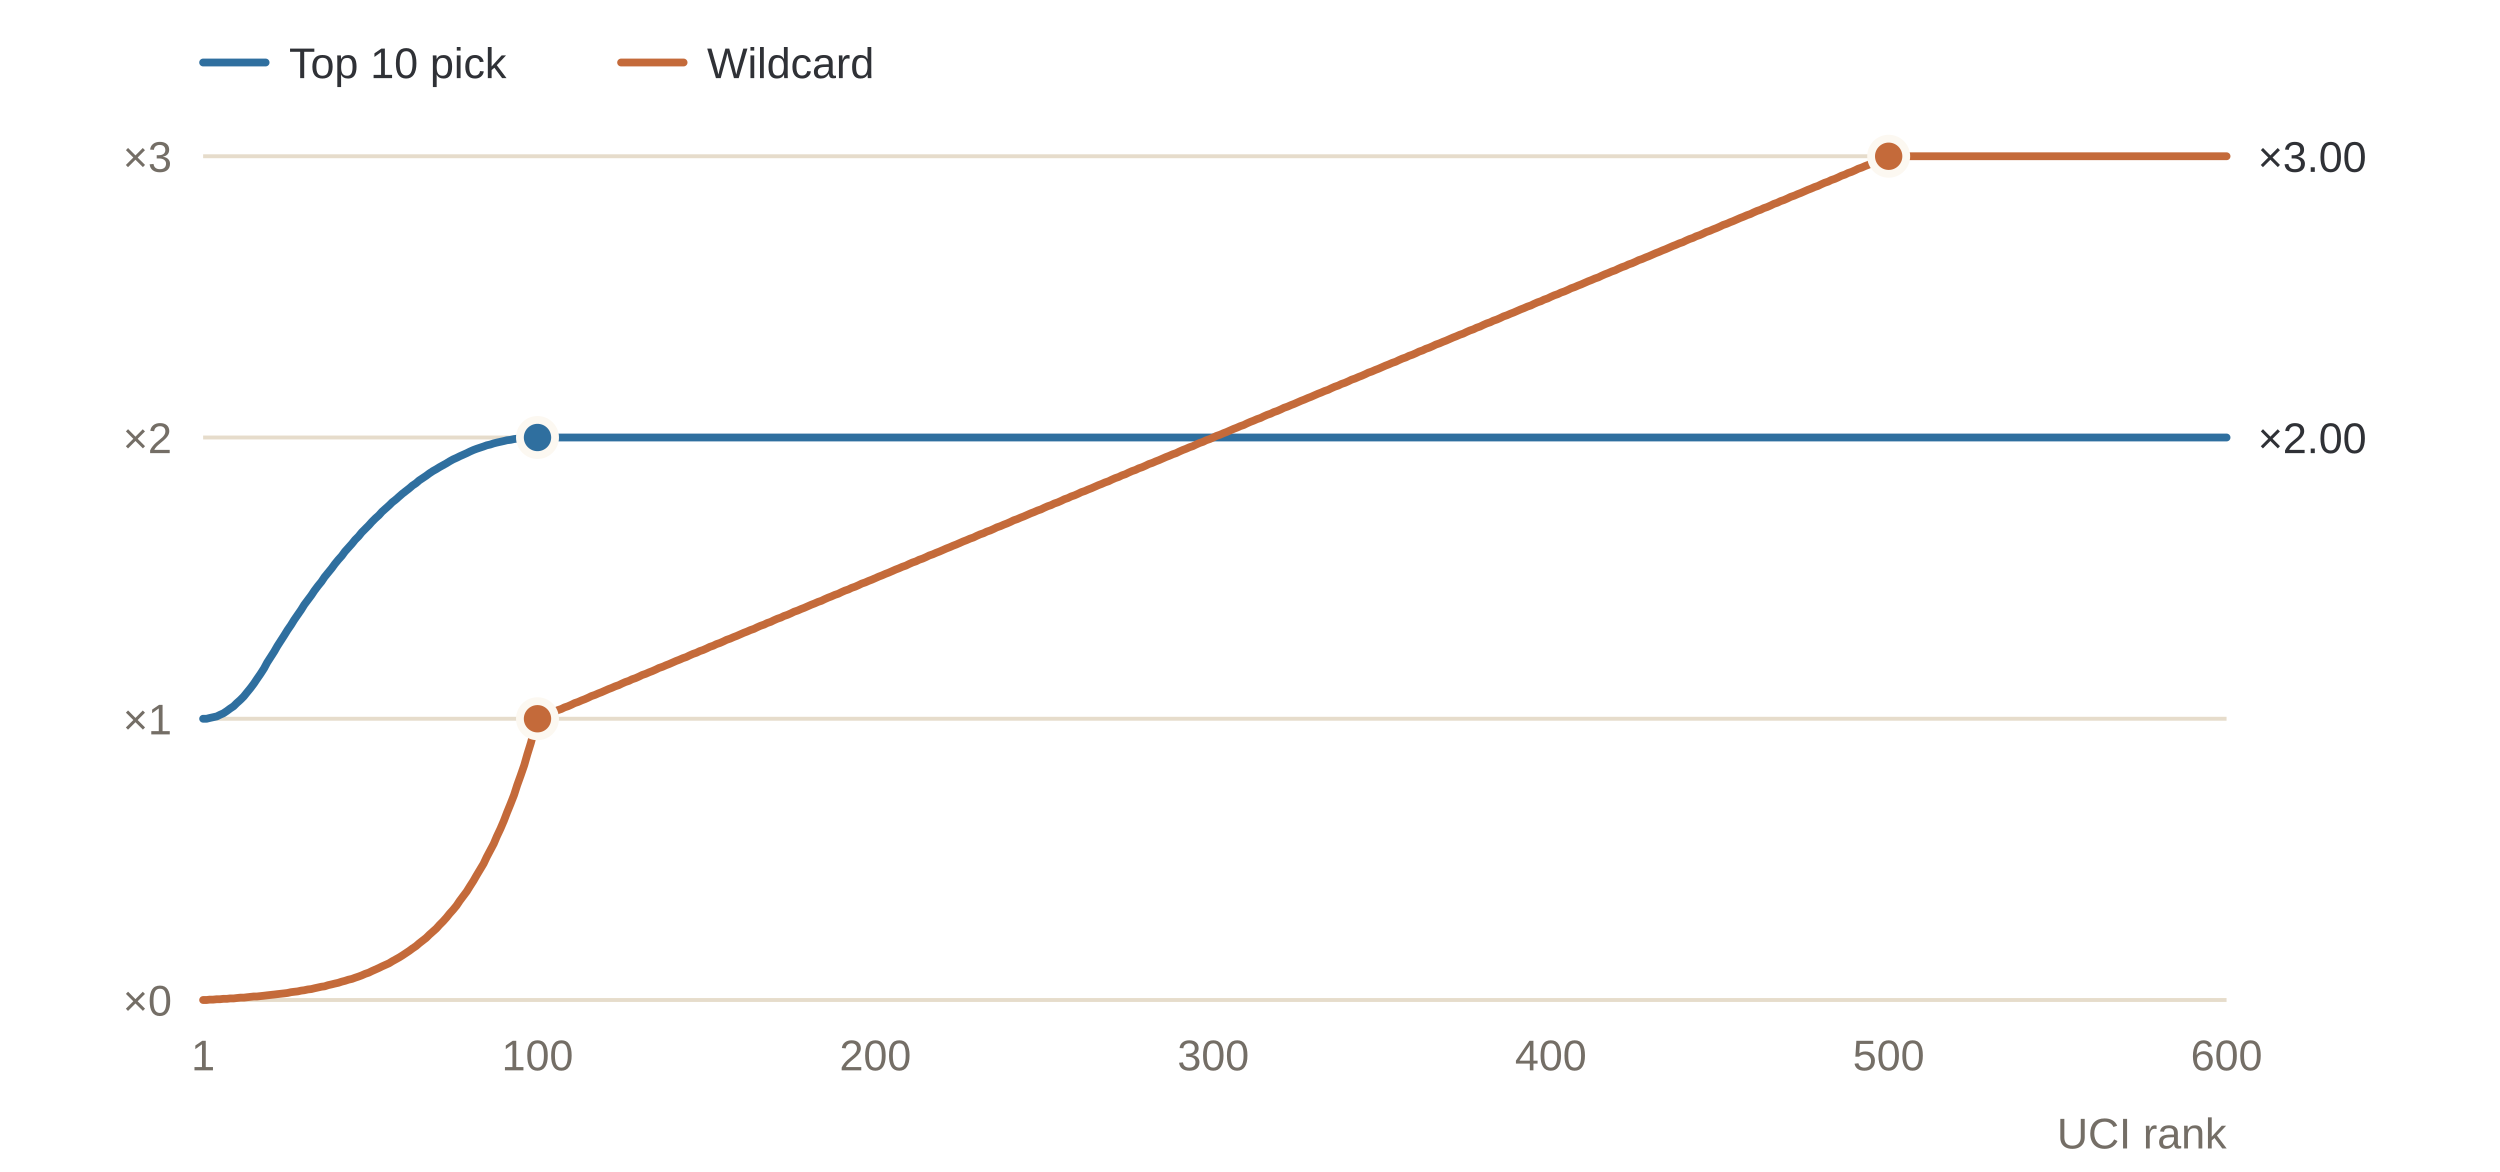
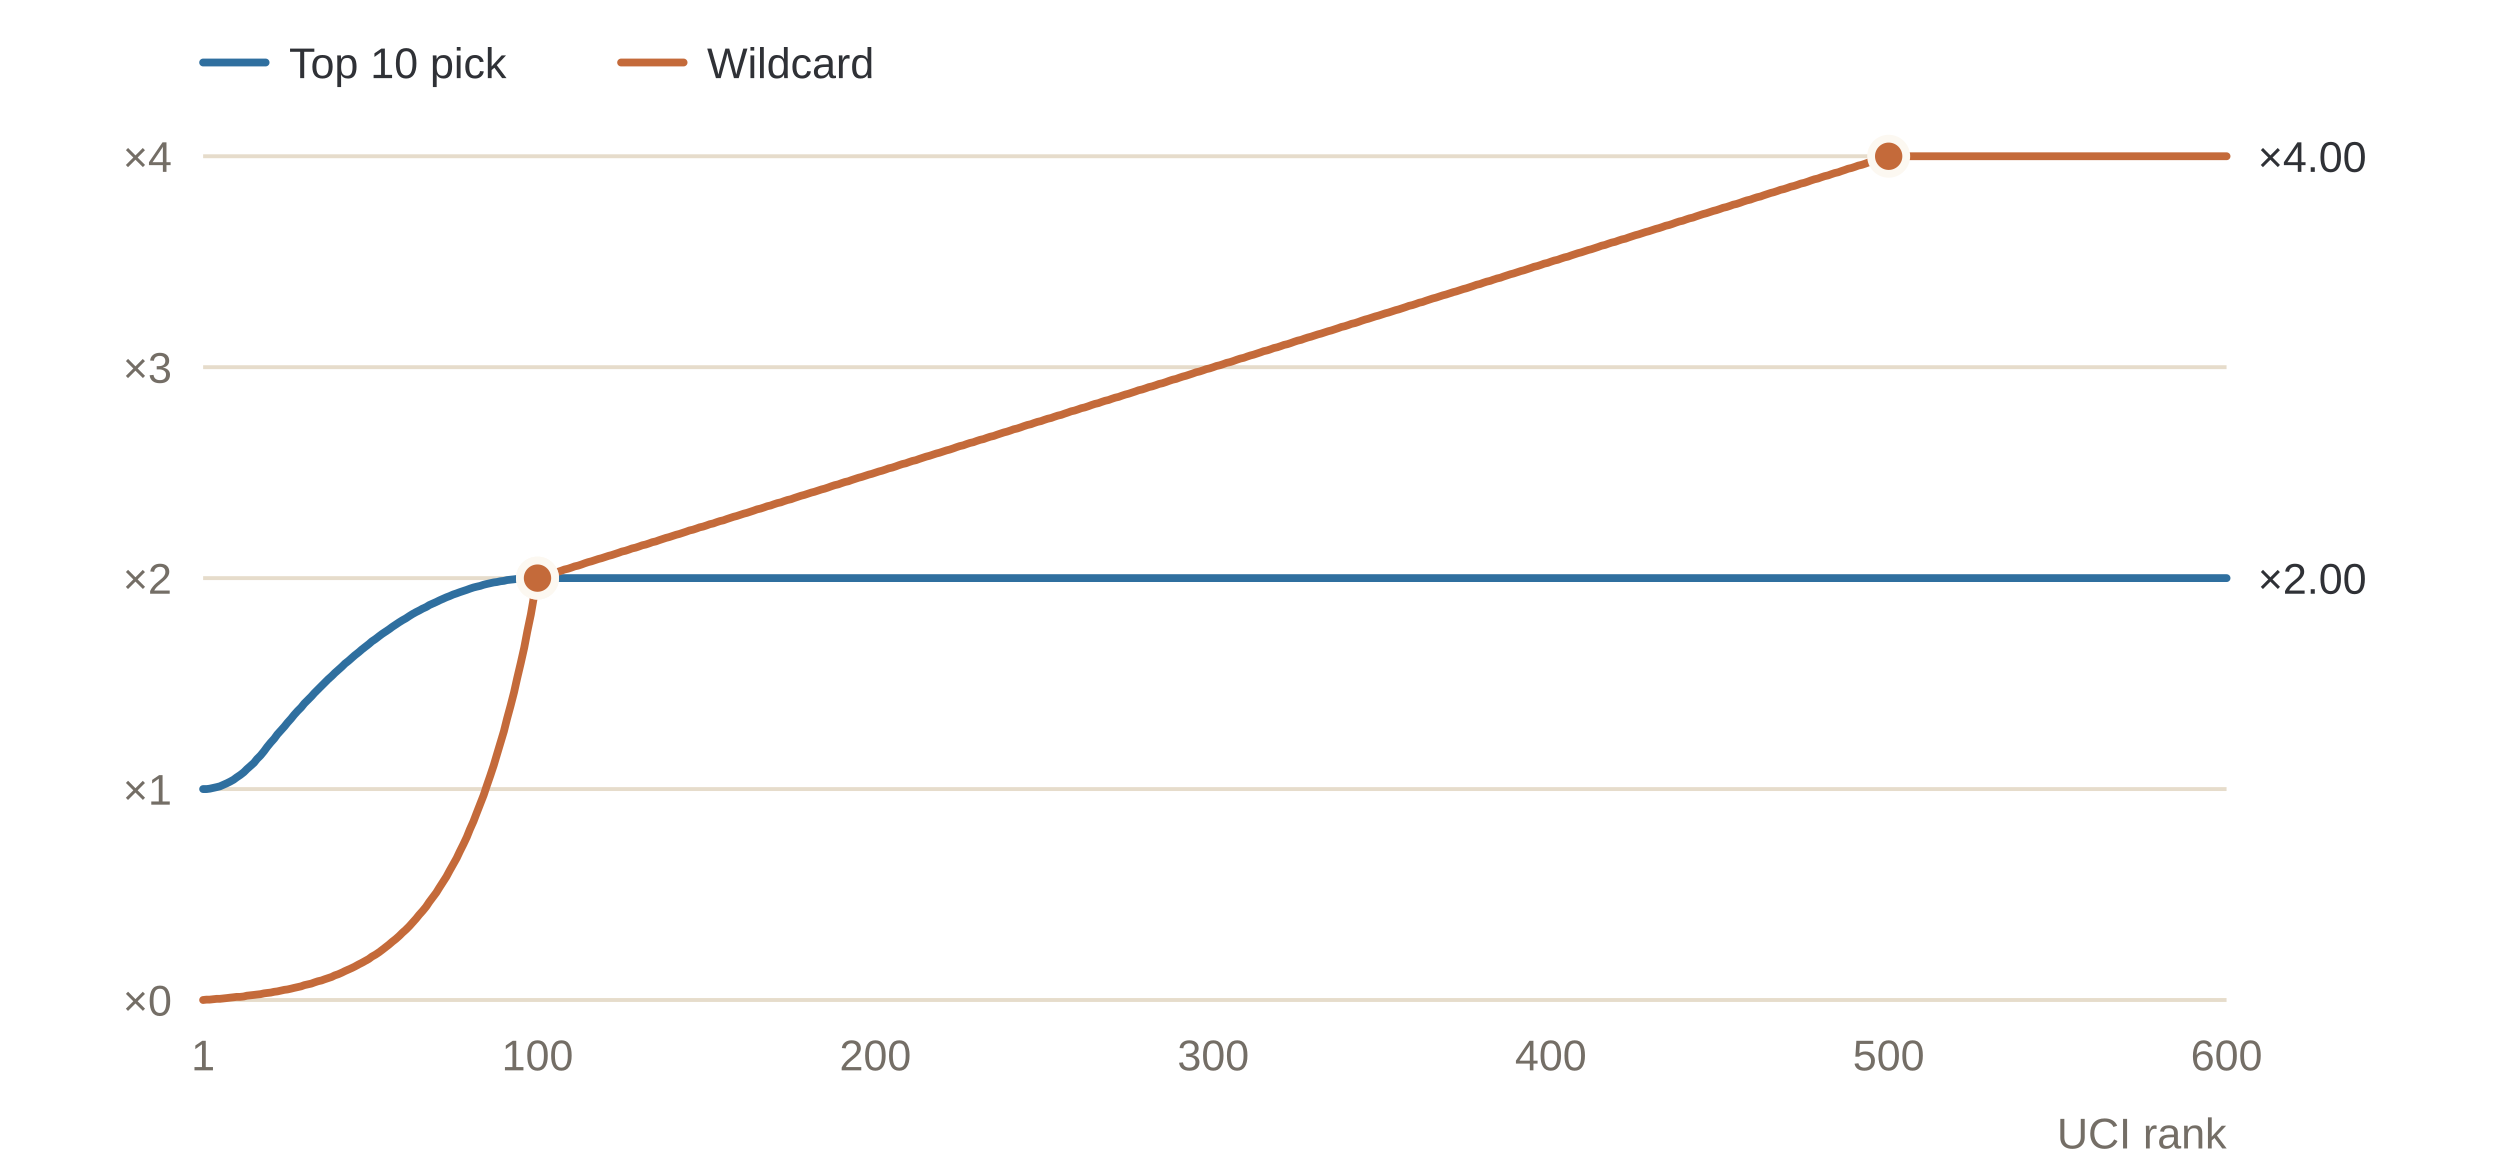
<svg xmlns="http://www.w3.org/2000/svg" viewBox="0 0 640 300" width="640" height="300" role="img" aria-label="Rank multipliers by UCI rank" font-family="'Bricolage Grotesque', Arial, sans-serif">
  <line x1="52" x2="570" y1="256.0" y2="256.0" stroke="#e6dccb" stroke-width="1" />
  <text x="44.0" y="260.0" text-anchor="end" fill="#746e66" font-size="11" font-weight="400">×0</text>
-   <line x1="52" x2="570" y1="184.0" y2="184.0" stroke="#e6dccb" stroke-width="1" />
-   <text x="44.0" y="188.0" text-anchor="end" fill="#746e66" font-size="11" font-weight="400">×1</text>
-   <line x1="52" x2="570" y1="112.0" y2="112.0" stroke="#e6dccb" stroke-width="1" />
-   <text x="44.0" y="116.0" text-anchor="end" fill="#746e66" font-size="11" font-weight="400">×2</text>
+   <line x1="52" x2="570" y1="202.0" y2="202.0" stroke="#e6dccb" stroke-width="1" />
+   <text x="44.0" y="206.0" text-anchor="end" fill="#746e66" font-size="11" font-weight="400">×1</text>
+   <line x1="52" x2="570" y1="148.0" y2="148.0" stroke="#e6dccb" stroke-width="1" />
+   <text x="44.0" y="152.0" text-anchor="end" fill="#746e66" font-size="11" font-weight="400">×2</text>
+   <line x1="52" x2="570" y1="94.0" y2="94.0" stroke="#e6dccb" stroke-width="1" />
+   <text x="44.0" y="98.0" text-anchor="end" fill="#746e66" font-size="11" font-weight="400">×3</text>
  <line x1="52" x2="570" y1="40.0" y2="40.0" stroke="#e6dccb" stroke-width="1" />
-   <text x="44.0" y="44.0" text-anchor="end" fill="#746e66" font-size="11" font-weight="400">×3</text>
-   <path d="M52.0,184.0 L52.9,184.0 L53.7,183.8 L54.6,183.6 L55.5,183.4 L56.3,183.0 L57.2,182.6 L58.1,182.0 L58.9,181.4 L59.8,180.8 L60.6,180.0 L61.5,179.2 L62.4,178.3 L63.2,177.3 L64.1,176.2 L65.0,175.0 L65.8,173.8 L66.7,172.5 L67.6,171.1 L68.4,169.6 L69.3,168.2 L70.2,166.8 L71.0,165.4 L71.9,164.0 L72.8,162.6 L73.6,161.3 L74.5,160.0 L75.3,158.7 L76.2,157.4 L77.1,156.1 L77.9,154.8 L78.8,153.6 L79.7,152.4 L80.5,151.2 L81.4,150.0 L82.3,148.9 L83.1,147.7 L84.0,146.6 L84.9,145.5 L85.7,144.4 L86.6,143.3 L87.5,142.3 L88.3,141.2 L89.2,140.2 L90.1,139.2 L90.9,138.2 L91.8,137.3 L92.6,136.3 L93.5,135.4 L94.4,134.5 L95.2,133.6 L96.1,132.7 L97.0,131.9 L97.8,131.0 L98.7,130.2 L99.6,129.4 L100.4,128.6 L101.3,127.9 L102.2,127.1 L103.0,126.4 L103.9,125.7 L104.8,125.0 L105.6,124.3 L106.5,123.7 L107.3,123.0 L108.2,122.4 L109.1,121.8 L109.9,121.2 L110.8,120.6 L111.7,120.1 L112.5,119.6 L113.4,119.1 L114.3,118.6 L115.1,118.1 L116.0,117.6 L116.9,117.2 L117.7,116.8 L118.6,116.4 L119.5,116.0 L120.3,115.6 L121.2,115.2 L122.0,114.9 L122.9,114.6 L123.8,114.3 L124.6,114.0 L125.5,113.8 L126.4,113.5 L127.2,113.3 L128.1,113.1 L129.0,112.9 L129.8,112.7 L130.7,112.6 L131.6,112.4 L132.4,112.3 L133.3,112.2 L134.2,112.1 L135.0,112.1 L135.9,112.0 L136.7,112.0 L137.6,112.0 L138.5,112.0 L139.3,112.0 L140.2,112.0 L141.1,112.0 L141.9,112.0 L142.8,112.0 L143.7,112.0 L144.5,112.0 L145.4,112.0 L146.3,112.0 L147.1,112.0 L148.0,112.0 L148.9,112.0 L149.7,112.0 L150.6,112.0 L151.4,112.0 L152.3,112.0 L153.2,112.0 L154.0,112.0 L154.9,112.0 L155.8,112.0 L156.6,112.0 L157.5,112.0 L158.4,112.0 L159.2,112.0 L160.1,112.0 L161.0,112.0 L161.8,112.0 L162.7,112.0 L163.6,112.0 L164.4,112.0 L165.3,112.0 L166.2,112.0 L167.0,112.0 L167.9,112.0 L168.7,112.0 L169.6,112.0 L170.5,112.0 L171.3,112.0 L172.2,112.0 L173.1,112.0 L173.9,112.0 L174.8,112.0 L175.7,112.0 L176.5,112.0 L177.4,112.0 L178.3,112.0 L179.1,112.0 L180.0,112.0 L180.9,112.0 L181.7,112.0 L182.6,112.0 L183.4,112.0 L184.3,112.0 L185.2,112.0 L186.0,112.0 L186.9,112.0 L187.8,112.0 L188.6,112.0 L189.5,112.0 L190.4,112.0 L191.2,112.0 L192.1,112.0 L193.0,112.0 L193.8,112.0 L194.7,112.0 L195.6,112.0 L196.4,112.0 L197.3,112.0 L198.1,112.0 L199.0,112.0 L199.9,112.0 L200.7,112.0 L201.6,112.0 L202.5,112.0 L203.3,112.0 L204.2,112.0 L205.1,112.0 L205.9,112.0 L206.8,112.0 L207.7,112.0 L208.5,112.0 L209.4,112.0 L210.3,112.0 L211.1,112.0 L212.0,112.0 L212.8,112.0 L213.7,112.0 L214.6,112.0 L215.4,112.0 L216.3,112.0 L217.2,112.0 L218.0,112.0 L218.9,112.0 L219.8,112.0 L220.6,112.0 L221.5,112.0 L222.4,112.0 L223.2,112.0 L224.1,112.0 L225.0,112.0 L225.8,112.0 L226.7,112.0 L227.5,112.0 L228.4,112.0 L229.3,112.0 L230.1,112.0 L231.0,112.0 L231.9,112.0 L232.7,112.0 L233.6,112.0 L234.5,112.0 L235.3,112.0 L236.2,112.0 L237.1,112.0 L237.9,112.0 L238.8,112.0 L239.7,112.0 L240.5,112.0 L241.4,112.0 L242.3,112.0 L243.1,112.0 L244.0,112.0 L244.8,112.0 L245.7,112.0 L246.6,112.0 L247.4,112.0 L248.3,112.0 L249.2,112.0 L250.0,112.0 L250.9,112.0 L251.8,112.0 L252.6,112.0 L253.5,112.0 L254.4,112.0 L255.2,112.0 L256.1,112.0 L257.0,112.0 L257.8,112.0 L258.7,112.0 L259.5,112.0 L260.4,112.0 L261.3,112.0 L262.1,112.0 L263.0,112.0 L263.9,112.0 L264.7,112.0 L265.6,112.0 L266.5,112.0 L267.3,112.0 L268.2,112.0 L269.1,112.0 L269.9,112.0 L270.8,112.0 L271.7,112.0 L272.5,112.0 L273.4,112.0 L274.2,112.0 L275.1,112.0 L276.0,112.0 L276.8,112.0 L277.7,112.0 L278.6,112.0 L279.4,112.0 L280.3,112.0 L281.2,112.0 L282.0,112.0 L282.9,112.0 L283.8,112.0 L284.6,112.0 L285.5,112.0 L286.4,112.0 L287.2,112.0 L288.1,112.0 L288.9,112.0 L289.8,112.0 L290.7,112.0 L291.5,112.0 L292.4,112.0 L293.3,112.0 L294.1,112.0 L295.0,112.0 L295.9,112.0 L296.7,112.0 L297.6,112.0 L298.5,112.0 L299.3,112.0 L300.2,112.0 L301.1,112.0 L301.9,112.0 L302.8,112.0 L303.6,112.0 L304.5,112.0 L305.4,112.0 L306.2,112.0 L307.1,112.0 L308.0,112.0 L308.8,112.0 L309.7,112.0 L310.6,112.0 L311.4,112.0 L312.3,112.0 L313.2,112.0 L314.0,112.0 L314.9,112.0 L315.8,112.0 L316.6,112.0 L317.5,112.0 L318.4,112.0 L319.2,112.0 L320.1,112.0 L320.9,112.0 L321.8,112.0 L322.7,112.0 L323.5,112.0 L324.4,112.0 L325.3,112.0 L326.1,112.0 L327.0,112.0 L327.9,112.0 L328.7,112.0 L329.6,112.0 L330.5,112.0 L331.3,112.0 L332.2,112.0 L333.1,112.0 L333.9,112.0 L334.8,112.0 L335.6,112.0 L336.5,112.0 L337.4,112.0 L338.2,112.0 L339.1,112.0 L340.0,112.0 L340.8,112.0 L341.7,112.0 L342.6,112.0 L343.4,112.0 L344.3,112.0 L345.2,112.0 L346.0,112.0 L346.9,112.0 L347.8,112.0 L348.6,112.0 L349.5,112.0 L350.3,112.0 L351.2,112.0 L352.1,112.0 L352.9,112.0 L353.8,112.0 L354.7,112.0 L355.5,112.0 L356.4,112.0 L357.3,112.0 L358.1,112.0 L359.0,112.0 L359.9,112.0 L360.7,112.0 L361.6,112.0 L362.5,112.0 L363.3,112.0 L364.2,112.0 L365.0,112.0 L365.9,112.0 L366.8,112.0 L367.6,112.0 L368.5,112.0 L369.4,112.0 L370.2,112.0 L371.1,112.0 L372.0,112.0 L372.8,112.0 L373.7,112.0 L374.6,112.0 L375.4,112.0 L376.3,112.0 L377.2,112.0 L378.0,112.0 L378.9,112.0 L379.7,112.0 L380.6,112.0 L381.5,112.0 L382.3,112.0 L383.2,112.0 L384.1,112.0 L384.9,112.0 L385.8,112.0 L386.7,112.0 L387.5,112.0 L388.4,112.0 L389.3,112.0 L390.1,112.0 L391.0,112.0 L391.9,112.0 L392.7,112.0 L393.6,112.0 L394.5,112.0 L395.3,112.0 L396.2,112.0 L397.0,112.0 L397.9,112.0 L398.8,112.0 L399.6,112.0 L400.5,112.0 L401.4,112.0 L402.2,112.0 L403.1,112.0 L404.0,112.0 L404.8,112.0 L405.7,112.0 L406.6,112.0 L407.4,112.0 L408.3,112.0 L409.2,112.0 L410.0,112.0 L410.9,112.0 L411.7,112.0 L412.6,112.0 L413.5,112.0 L414.3,112.0 L415.2,112.0 L416.1,112.0 L416.9,112.0 L417.8,112.0 L418.7,112.0 L419.5,112.0 L420.4,112.0 L421.3,112.0 L422.1,112.0 L423.0,112.0 L423.9,112.0 L424.7,112.0 L425.6,112.0 L426.4,112.0 L427.3,112.0 L428.2,112.0 L429.0,112.0 L429.9,112.0 L430.8,112.0 L431.6,112.0 L432.5,112.0 L433.4,112.0 L434.2,112.0 L435.1,112.0 L436.0,112.0 L436.8,112.0 L437.7,112.0 L438.6,112.0 L439.4,112.0 L440.3,112.0 L441.1,112.0 L442.0,112.0 L442.9,112.0 L443.7,112.0 L444.6,112.0 L445.5,112.0 L446.3,112.0 L447.2,112.0 L448.1,112.0 L448.9,112.0 L449.8,112.0 L450.7,112.0 L451.5,112.0 L452.4,112.0 L453.3,112.0 L454.1,112.0 L455.0,112.0 L455.8,112.0 L456.7,112.0 L457.6,112.0 L458.4,112.0 L459.3,112.0 L460.2,112.0 L461.0,112.0 L461.9,112.0 L462.8,112.0 L463.6,112.0 L464.5,112.0 L465.4,112.0 L466.2,112.0 L467.1,112.0 L468.0,112.0 L468.8,112.0 L469.7,112.0 L470.6,112.0 L471.4,112.0 L472.3,112.0 L473.1,112.0 L474.0,112.0 L474.9,112.0 L475.7,112.0 L476.6,112.0 L477.5,112.0 L478.3,112.0 L479.2,112.0 L480.1,112.0 L480.9,112.0 L481.8,112.0 L482.7,112.0 L483.5,112.0 L484.4,112.0 L485.3,112.0 L486.1,112.0 L487.0,112.0 L487.8,112.0 L488.7,112.0 L489.6,112.0 L490.4,112.0 L491.3,112.0 L492.2,112.0 L493.0,112.0 L493.9,112.0 L494.8,112.0 L495.6,112.0 L496.5,112.0 L497.4,112.0 L498.2,112.0 L499.1,112.0 L500.0,112.0 L500.8,112.0 L501.7,112.0 L502.5,112.0 L503.4,112.0 L504.3,112.0 L505.1,112.0 L506.0,112.0 L506.9,112.0 L507.7,112.0 L508.6,112.0 L509.5,112.0 L510.3,112.0 L511.2,112.0 L512.1,112.0 L512.9,112.0 L513.8,112.0 L514.7,112.0 L515.5,112.0 L516.4,112.0 L517.2,112.0 L518.1,112.0 L519.0,112.0 L519.8,112.0 L520.7,112.0 L521.6,112.0 L522.4,112.0 L523.3,112.0 L524.2,112.0 L525.0,112.0 L525.9,112.0 L526.8,112.0 L527.6,112.0 L528.5,112.0 L529.4,112.0 L530.2,112.0 L531.1,112.0 L531.9,112.0 L532.8,112.0 L533.7,112.0 L534.5,112.0 L535.4,112.0 L536.3,112.0 L537.1,112.0 L538.0,112.0 L538.9,112.0 L539.7,112.0 L540.6,112.0 L541.5,112.0 L542.3,112.0 L543.2,112.0 L544.1,112.0 L544.9,112.0 L545.8,112.0 L546.7,112.0 L547.5,112.0 L548.4,112.0 L549.2,112.0 L550.1,112.0 L551.0,112.0 L551.8,112.0 L552.7,112.0 L553.6,112.0 L554.4,112.0 L555.3,112.0 L556.2,112.0 L557.0,112.0 L557.9,112.0 L558.8,112.0 L559.6,112.0 L560.5,112.0 L561.4,112.0 L562.2,112.0 L563.1,112.0 L563.9,112.0 L564.8,112.0 L565.7,112.0 L566.5,112.0 L567.4,112.0 L568.3,112.0 L569.1,112.0 L570.0,112.0" fill="none" stroke="#2f6f9f" stroke-width="2" stroke-linejoin="round" stroke-linecap="round" />
-   <path d="M52.0,256.0 L52.9,256.0 L53.7,255.9 L54.6,255.9 L55.5,255.8 L56.3,255.8 L57.2,255.7 L58.1,255.7 L58.9,255.6 L59.8,255.6 L60.6,255.5 L61.5,255.4 L62.4,255.4 L63.2,255.3 L64.1,255.2 L65.0,255.1 L65.8,255.1 L66.7,255.0 L67.6,254.9 L68.4,254.8 L69.3,254.7 L70.2,254.6 L71.0,254.5 L71.9,254.4 L72.8,254.3 L73.6,254.2 L74.5,254.0 L75.3,253.9 L76.2,253.8 L77.1,253.6 L77.9,253.5 L78.8,253.3 L79.7,253.2 L80.5,253.0 L81.4,252.8 L82.3,252.6 L83.1,252.5 L84.0,252.2 L84.9,252.0 L85.7,251.8 L86.6,251.6 L87.5,251.3 L88.3,251.1 L89.2,250.8 L90.1,250.6 L90.9,250.3 L91.8,250.0 L92.6,249.7 L93.5,249.3 L94.4,249.0 L95.2,248.6 L96.1,248.2 L97.0,247.8 L97.8,247.4 L98.7,247.0 L99.6,246.6 L100.4,246.1 L101.3,245.6 L102.2,245.1 L103.0,244.6 L103.9,244.0 L104.8,243.4 L105.6,242.8 L106.5,242.2 L107.3,241.5 L108.2,240.8 L109.1,240.1 L109.9,239.3 L110.8,238.5 L111.7,237.7 L112.5,236.8 L113.4,235.9 L114.3,234.9 L115.1,233.9 L116.0,232.9 L116.9,231.8 L117.7,230.6 L118.6,229.4 L119.5,228.2 L120.3,226.9 L121.2,225.5 L122.0,224.1 L122.9,222.6 L123.8,221.1 L124.6,219.4 L125.5,217.7 L126.4,216.0 L127.2,214.1 L128.1,212.2 L129.0,210.1 L129.8,208.0 L130.7,205.8 L131.6,203.5 L132.4,201.0 L133.3,198.5 L134.2,195.9 L135.0,193.1 L135.9,190.2 L136.7,187.2 L137.6,184.0 L138.5,183.6 L139.3,183.3 L140.2,182.9 L141.1,182.6 L141.9,182.2 L142.8,181.8 L143.7,181.5 L144.5,181.1 L145.4,180.8 L146.3,180.4 L147.1,180.0 L148.0,179.7 L148.9,179.3 L149.7,179.0 L150.6,178.6 L151.4,178.2 L152.3,177.9 L153.2,177.5 L154.0,177.2 L154.9,176.8 L155.8,176.4 L156.6,176.1 L157.5,175.7 L158.4,175.4 L159.2,175.0 L160.1,174.6 L161.0,174.3 L161.8,173.9 L162.7,173.6 L163.6,173.2 L164.4,172.8 L165.3,172.5 L166.2,172.1 L167.0,171.8 L167.9,171.4 L168.7,171.0 L169.6,170.7 L170.5,170.3 L171.3,170.0 L172.2,169.6 L173.1,169.2 L173.9,168.9 L174.8,168.5 L175.7,168.2 L176.5,167.8 L177.4,167.4 L178.3,167.1 L179.1,166.7 L180.0,166.4 L180.9,166.0 L181.7,165.6 L182.6,165.3 L183.4,164.9 L184.3,164.6 L185.2,164.2 L186.0,163.8 L186.9,163.5 L187.8,163.1 L188.6,162.8 L189.5,162.4 L190.4,162.0 L191.2,161.7 L192.1,161.3 L193.0,161.0 L193.8,160.6 L194.7,160.2 L195.6,159.9 L196.4,159.5 L197.3,159.2 L198.1,158.8 L199.0,158.4 L199.9,158.1 L200.7,157.7 L201.6,157.4 L202.5,157.0 L203.3,156.6 L204.2,156.3 L205.1,155.9 L205.9,155.6 L206.8,155.2 L207.7,154.8 L208.5,154.5 L209.4,154.1 L210.3,153.8 L211.1,153.4 L212.0,153.0 L212.8,152.7 L213.7,152.3 L214.6,152.0 L215.4,151.6 L216.3,151.2 L217.2,150.9 L218.0,150.5 L218.9,150.2 L219.8,149.8 L220.6,149.4 L221.5,149.1 L222.4,148.7 L223.2,148.4 L224.1,148.0 L225.0,147.6 L225.8,147.3 L226.7,146.9 L227.5,146.6 L228.4,146.2 L229.3,145.8 L230.1,145.5 L231.0,145.1 L231.9,144.8 L232.7,144.4 L233.6,144.0 L234.5,143.7 L235.3,143.3 L236.2,143.0 L237.1,142.6 L237.9,142.2 L238.8,141.9 L239.7,141.5 L240.5,141.2 L241.4,140.8 L242.3,140.4 L243.1,140.1 L244.0,139.7 L244.8,139.4 L245.7,139.0 L246.6,138.6 L247.4,138.3 L248.3,137.9 L249.2,137.6 L250.0,137.2 L250.9,136.8 L251.8,136.5 L252.6,136.1 L253.5,135.8 L254.4,135.4 L255.2,135.0 L256.1,134.7 L257.0,134.3 L257.8,134.0 L258.7,133.6 L259.5,133.2 L260.4,132.9 L261.3,132.5 L262.1,132.2 L263.0,131.8 L263.9,131.4 L264.7,131.1 L265.6,130.7 L266.5,130.4 L267.3,130.0 L268.2,129.6 L269.1,129.3 L269.9,128.9 L270.8,128.6 L271.7,128.2 L272.5,127.8 L273.4,127.5 L274.2,127.1 L275.1,126.8 L276.0,126.4 L276.8,126.0 L277.7,125.7 L278.6,125.3 L279.4,125.0 L280.3,124.6 L281.2,124.2 L282.0,123.9 L282.9,123.5 L283.8,123.2 L284.6,122.8 L285.5,122.4 L286.4,122.1 L287.2,121.7 L288.1,121.4 L288.9,121.0 L289.8,120.6 L290.7,120.3 L291.5,119.9 L292.4,119.6 L293.3,119.2 L294.1,118.8 L295.0,118.5 L295.9,118.1 L296.7,117.8 L297.6,117.4 L298.5,117.0 L299.3,116.7 L300.2,116.3 L301.1,116.0 L301.9,115.6 L302.8,115.2 L303.6,114.9 L304.5,114.5 L305.4,114.2 L306.2,113.8 L307.1,113.4 L308.0,113.1 L308.8,112.7 L309.7,112.4 L310.6,112.0 L311.4,111.6 L312.3,111.3 L313.2,110.9 L314.0,110.6 L314.9,110.2 L315.8,109.8 L316.6,109.5 L317.5,109.1 L318.4,108.8 L319.2,108.4 L320.1,108.0 L320.9,107.7 L321.8,107.3 L322.7,107.0 L323.5,106.6 L324.4,106.2 L325.3,105.9 L326.1,105.5 L327.0,105.2 L327.9,104.8 L328.7,104.4 L329.6,104.1 L330.5,103.7 L331.3,103.4 L332.2,103.0 L333.1,102.6 L333.9,102.3 L334.8,101.9 L335.6,101.6 L336.5,101.2 L337.4,100.8 L338.2,100.5 L339.1,100.1 L340.0,99.8 L340.8,99.4 L341.7,99.0 L342.6,98.7 L343.4,98.3 L344.3,98.0 L345.2,97.6 L346.0,97.2 L346.9,96.9 L347.8,96.5 L348.6,96.2 L349.5,95.8 L350.3,95.4 L351.2,95.1 L352.1,94.7 L352.9,94.4 L353.8,94.0 L354.7,93.6 L355.5,93.3 L356.4,92.9 L357.3,92.6 L358.1,92.2 L359.0,91.8 L359.9,91.5 L360.7,91.1 L361.6,90.8 L362.5,90.4 L363.3,90.0 L364.2,89.7 L365.0,89.3 L365.9,89.0 L366.8,88.6 L367.6,88.2 L368.5,87.9 L369.4,87.5 L370.2,87.2 L371.1,86.8 L372.0,86.4 L372.8,86.1 L373.7,85.7 L374.6,85.4 L375.4,85.0 L376.3,84.6 L377.2,84.3 L378.0,83.9 L378.9,83.6 L379.7,83.2 L380.6,82.8 L381.5,82.5 L382.3,82.1 L383.2,81.8 L384.1,81.4 L384.9,81.0 L385.8,80.7 L386.7,80.3 L387.5,80.0 L388.4,79.6 L389.3,79.2 L390.1,78.9 L391.0,78.5 L391.9,78.2 L392.7,77.8 L393.6,77.4 L394.5,77.1 L395.3,76.7 L396.2,76.4 L397.0,76.0 L397.9,75.6 L398.8,75.3 L399.6,74.9 L400.5,74.6 L401.4,74.2 L402.2,73.8 L403.1,73.5 L404.0,73.1 L404.8,72.8 L405.7,72.4 L406.6,72.0 L407.4,71.7 L408.3,71.3 L409.2,71.0 L410.0,70.6 L410.9,70.2 L411.7,69.9 L412.6,69.5 L413.5,69.2 L414.3,68.8 L415.2,68.4 L416.1,68.1 L416.9,67.7 L417.8,67.4 L418.7,67.0 L419.5,66.6 L420.4,66.3 L421.3,65.9 L422.1,65.6 L423.0,65.2 L423.9,64.8 L424.7,64.5 L425.6,64.1 L426.4,63.8 L427.3,63.4 L428.2,63.0 L429.0,62.7 L429.9,62.3 L430.8,62.0 L431.6,61.6 L432.5,61.2 L433.4,60.9 L434.2,60.5 L435.1,60.2 L436.0,59.8 L436.8,59.4 L437.7,59.1 L438.6,58.7 L439.4,58.4 L440.3,58.0 L441.1,57.6 L442.0,57.3 L442.9,56.9 L443.7,56.6 L444.6,56.2 L445.5,55.8 L446.3,55.5 L447.2,55.1 L448.1,54.8 L448.9,54.4 L449.8,54.0 L450.7,53.7 L451.5,53.3 L452.4,53.0 L453.3,52.6 L454.1,52.2 L455.0,51.9 L455.8,51.5 L456.7,51.2 L457.6,50.8 L458.4,50.4 L459.3,50.1 L460.2,49.7 L461.0,49.4 L461.9,49.0 L462.8,48.6 L463.6,48.3 L464.5,47.9 L465.4,47.6 L466.2,47.2 L467.1,46.8 L468.0,46.5 L468.8,46.1 L469.7,45.8 L470.6,45.4 L471.4,45.0 L472.3,44.7 L473.1,44.3 L474.0,44.0 L474.9,43.6 L475.7,43.2 L476.6,42.9 L477.5,42.5 L478.3,42.2 L479.2,41.8 L480.1,41.4 L480.9,41.1 L481.8,40.7 L482.7,40.4 L483.5,40.0 L484.4,40.0 L485.3,40.0 L486.1,40.0 L487.0,40.0 L487.8,40.0 L488.7,40.0 L489.6,40.0 L490.4,40.0 L491.3,40.0 L492.2,40.0 L493.0,40.0 L493.9,40.0 L494.8,40.0 L495.6,40.0 L496.5,40.0 L497.4,40.0 L498.2,40.0 L499.1,40.0 L500.0,40.0 L500.8,40.0 L501.7,40.0 L502.5,40.0 L503.4,40.0 L504.3,40.0 L505.1,40.0 L506.0,40.0 L506.9,40.0 L507.7,40.0 L508.6,40.0 L509.5,40.0 L510.3,40.0 L511.2,40.0 L512.1,40.0 L512.9,40.0 L513.8,40.0 L514.7,40.0 L515.5,40.0 L516.4,40.0 L517.2,40.0 L518.1,40.0 L519.0,40.0 L519.8,40.0 L520.7,40.0 L521.6,40.0 L522.4,40.0 L523.3,40.0 L524.2,40.0 L525.0,40.0 L525.9,40.0 L526.8,40.0 L527.6,40.0 L528.5,40.0 L529.4,40.0 L530.2,40.0 L531.1,40.0 L531.9,40.0 L532.8,40.0 L533.7,40.0 L534.5,40.0 L535.4,40.0 L536.3,40.0 L537.1,40.0 L538.0,40.0 L538.9,40.0 L539.7,40.0 L540.6,40.0 L541.5,40.0 L542.3,40.0 L543.2,40.0 L544.1,40.0 L544.9,40.0 L545.8,40.0 L546.7,40.0 L547.5,40.0 L548.4,40.0 L549.2,40.0 L550.1,40.0 L551.0,40.0 L551.8,40.0 L552.7,40.0 L553.6,40.0 L554.4,40.0 L555.3,40.0 L556.2,40.0 L557.0,40.0 L557.9,40.0 L558.8,40.0 L559.6,40.0 L560.5,40.0 L561.4,40.0 L562.2,40.0 L563.1,40.0 L563.9,40.0 L564.8,40.0 L565.7,40.0 L566.5,40.0 L567.4,40.0 L568.3,40.0 L569.1,40.0 L570.0,40.0" fill="none" stroke="#c46a3a" stroke-width="2" stroke-linejoin="round" stroke-linecap="round" />
-   <circle cx="137.6" cy="112.0" r="4.5" fill="#2f6f9f" stroke="#fcf8f1" stroke-width="2" />
-   <circle cx="137.6" cy="184.0" r="4.5" fill="#c46a3a" stroke="#fcf8f1" stroke-width="2" />
+   <text x="44.0" y="44.0" text-anchor="end" fill="#746e66" font-size="11" font-weight="400">×4</text>
+   <path d="M52.0,202.0 L52.9,202.0 L53.7,201.9 L54.6,201.7 L55.5,201.5 L56.3,201.3 L57.2,200.9 L58.1,200.5 L58.9,200.1 L59.8,199.6 L60.6,199.0 L61.5,198.4 L62.4,197.7 L63.2,196.9 L64.1,196.1 L65.0,195.3 L65.8,194.3 L66.7,193.4 L67.6,192.3 L68.4,191.2 L69.3,190.1 L70.2,189.1 L71.0,188.0 L71.9,187.0 L72.8,186.0 L73.6,185.0 L74.5,184.0 L75.3,183.0 L76.2,182.0 L77.1,181.1 L77.9,180.1 L78.8,179.2 L79.7,178.3 L80.5,177.4 L81.4,176.5 L82.3,175.6 L83.1,174.8 L84.0,173.9 L84.9,173.1 L85.7,172.3 L86.6,171.5 L87.5,170.7 L88.3,169.9 L89.2,169.2 L90.1,168.4 L90.9,167.7 L91.8,167.0 L92.6,166.3 L93.5,165.6 L94.4,164.9 L95.2,164.2 L96.1,163.6 L97.0,162.9 L97.8,162.3 L98.7,161.7 L99.6,161.1 L100.4,160.5 L101.3,159.9 L102.2,159.3 L103.0,158.8 L103.9,158.3 L104.8,157.7 L105.6,157.2 L106.5,156.7 L107.3,156.3 L108.2,155.8 L109.1,155.4 L109.9,154.9 L110.8,154.5 L111.7,154.1 L112.5,153.7 L113.4,153.3 L114.3,152.9 L115.1,152.6 L116.0,152.2 L116.9,151.9 L117.7,151.6 L118.6,151.3 L119.5,151.0 L120.3,150.7 L121.2,150.4 L122.0,150.2 L122.9,150.0 L123.8,149.7 L124.6,149.5 L125.5,149.3 L126.4,149.1 L127.2,149.0 L128.1,148.8 L129.0,148.7 L129.8,148.5 L130.7,148.4 L131.6,148.3 L132.4,148.2 L133.3,148.2 L134.2,148.1 L135.0,148.1 L135.9,148.0 L136.7,148.0 L137.6,148.0 L138.5,148.0 L139.3,148.0 L140.2,148.0 L141.1,148.0 L141.9,148.0 L142.8,148.0 L143.7,148.0 L144.5,148.0 L145.4,148.0 L146.3,148.0 L147.1,148.0 L148.0,148.0 L148.9,148.0 L149.7,148.0 L150.6,148.0 L151.4,148.0 L152.3,148.0 L153.2,148.0 L154.0,148.0 L154.9,148.0 L155.8,148.0 L156.6,148.0 L157.5,148.0 L158.4,148.0 L159.2,148.0 L160.1,148.0 L161.0,148.0 L161.8,148.0 L162.7,148.0 L163.6,148.0 L164.4,148.0 L165.3,148.0 L166.2,148.0 L167.0,148.0 L167.9,148.0 L168.7,148.0 L169.6,148.0 L170.5,148.0 L171.3,148.0 L172.2,148.0 L173.1,148.0 L173.9,148.0 L174.8,148.0 L175.7,148.0 L176.5,148.0 L177.4,148.0 L178.3,148.0 L179.1,148.0 L180.0,148.0 L180.9,148.0 L181.7,148.0 L182.6,148.0 L183.4,148.0 L184.3,148.0 L185.2,148.0 L186.0,148.0 L186.9,148.0 L187.8,148.0 L188.6,148.0 L189.5,148.0 L190.4,148.0 L191.2,148.0 L192.1,148.0 L193.0,148.0 L193.8,148.0 L194.7,148.0 L195.6,148.0 L196.4,148.0 L197.3,148.0 L198.1,148.0 L199.0,148.0 L199.9,148.0 L200.7,148.0 L201.6,148.0 L202.5,148.0 L203.3,148.0 L204.2,148.0 L205.1,148.0 L205.9,148.0 L206.8,148.0 L207.7,148.0 L208.5,148.0 L209.4,148.0 L210.3,148.0 L211.1,148.0 L212.0,148.0 L212.8,148.0 L213.7,148.0 L214.6,148.0 L215.4,148.0 L216.3,148.0 L217.2,148.0 L218.0,148.0 L218.9,148.0 L219.8,148.0 L220.6,148.0 L221.5,148.0 L222.4,148.0 L223.2,148.0 L224.1,148.0 L225.0,148.0 L225.8,148.0 L226.7,148.0 L227.5,148.0 L228.4,148.0 L229.3,148.0 L230.1,148.0 L231.0,148.0 L231.9,148.0 L232.7,148.0 L233.6,148.0 L234.5,148.0 L235.3,148.0 L236.2,148.0 L237.1,148.0 L237.9,148.0 L238.8,148.0 L239.7,148.0 L240.5,148.0 L241.4,148.0 L242.3,148.0 L243.1,148.0 L244.0,148.0 L244.8,148.0 L245.7,148.0 L246.6,148.0 L247.4,148.0 L248.3,148.0 L249.2,148.0 L250.0,148.0 L250.9,148.0 L251.8,148.0 L252.6,148.0 L253.5,148.0 L254.4,148.0 L255.2,148.0 L256.1,148.0 L257.0,148.0 L257.8,148.0 L258.7,148.0 L259.5,148.0 L260.4,148.0 L261.3,148.0 L262.1,148.0 L263.0,148.0 L263.9,148.0 L264.7,148.0 L265.6,148.0 L266.5,148.0 L267.3,148.0 L268.2,148.0 L269.1,148.0 L269.9,148.0 L270.8,148.0 L271.7,148.0 L272.5,148.0 L273.4,148.0 L274.2,148.0 L275.1,148.0 L276.0,148.0 L276.8,148.0 L277.7,148.0 L278.6,148.0 L279.4,148.0 L280.3,148.0 L281.2,148.0 L282.0,148.0 L282.9,148.0 L283.8,148.0 L284.6,148.0 L285.5,148.0 L286.4,148.0 L287.2,148.0 L288.1,148.0 L288.9,148.0 L289.8,148.0 L290.7,148.0 L291.5,148.0 L292.4,148.0 L293.3,148.0 L294.1,148.0 L295.0,148.0 L295.9,148.0 L296.7,148.0 L297.6,148.0 L298.5,148.0 L299.3,148.0 L300.2,148.0 L301.1,148.0 L301.9,148.0 L302.8,148.0 L303.6,148.0 L304.5,148.0 L305.4,148.0 L306.2,148.0 L307.1,148.0 L308.0,148.0 L308.8,148.0 L309.7,148.0 L310.6,148.0 L311.4,148.0 L312.3,148.0 L313.2,148.0 L314.0,148.0 L314.9,148.0 L315.8,148.0 L316.6,148.0 L317.5,148.0 L318.4,148.0 L319.2,148.0 L320.1,148.0 L320.9,148.0 L321.8,148.0 L322.7,148.0 L323.5,148.0 L324.4,148.0 L325.3,148.0 L326.1,148.0 L327.0,148.0 L327.9,148.0 L328.7,148.0 L329.6,148.0 L330.5,148.0 L331.3,148.0 L332.2,148.0 L333.1,148.0 L333.9,148.0 L334.8,148.0 L335.6,148.0 L336.5,148.0 L337.4,148.0 L338.2,148.0 L339.1,148.0 L340.0,148.0 L340.8,148.0 L341.7,148.0 L342.6,148.0 L343.4,148.0 L344.3,148.0 L345.2,148.0 L346.0,148.0 L346.9,148.0 L347.8,148.0 L348.6,148.0 L349.5,148.0 L350.3,148.0 L351.2,148.0 L352.1,148.0 L352.9,148.0 L353.8,148.0 L354.7,148.0 L355.5,148.0 L356.4,148.0 L357.3,148.0 L358.1,148.0 L359.0,148.0 L359.9,148.0 L360.7,148.0 L361.6,148.0 L362.5,148.0 L363.3,148.0 L364.2,148.0 L365.0,148.0 L365.9,148.0 L366.8,148.0 L367.6,148.0 L368.5,148.0 L369.4,148.0 L370.2,148.0 L371.1,148.0 L372.0,148.0 L372.8,148.0 L373.7,148.0 L374.6,148.0 L375.4,148.0 L376.3,148.0 L377.2,148.0 L378.0,148.0 L378.9,148.0 L379.7,148.0 L380.6,148.0 L381.5,148.0 L382.3,148.0 L383.2,148.0 L384.1,148.0 L384.9,148.0 L385.8,148.0 L386.7,148.0 L387.5,148.0 L388.4,148.0 L389.3,148.0 L390.1,148.0 L391.0,148.0 L391.9,148.0 L392.7,148.0 L393.6,148.0 L394.5,148.0 L395.3,148.0 L396.2,148.0 L397.0,148.0 L397.9,148.0 L398.8,148.0 L399.6,148.0 L400.5,148.0 L401.4,148.0 L402.2,148.0 L403.1,148.0 L404.0,148.0 L404.8,148.0 L405.7,148.0 L406.6,148.0 L407.4,148.0 L408.3,148.0 L409.2,148.0 L410.0,148.0 L410.9,148.0 L411.7,148.0 L412.6,148.0 L413.5,148.0 L414.3,148.0 L415.2,148.0 L416.1,148.0 L416.9,148.0 L417.8,148.0 L418.7,148.0 L419.5,148.0 L420.4,148.0 L421.3,148.0 L422.1,148.0 L423.0,148.0 L423.9,148.0 L424.7,148.0 L425.6,148.0 L426.4,148.0 L427.3,148.0 L428.2,148.0 L429.0,148.0 L429.9,148.0 L430.8,148.0 L431.6,148.0 L432.5,148.0 L433.4,148.0 L434.2,148.0 L435.1,148.0 L436.0,148.0 L436.8,148.0 L437.7,148.0 L438.6,148.0 L439.4,148.0 L440.3,148.0 L441.1,148.0 L442.0,148.0 L442.9,148.0 L443.7,148.0 L444.6,148.0 L445.5,148.0 L446.3,148.0 L447.2,148.0 L448.1,148.0 L448.9,148.0 L449.8,148.0 L450.7,148.0 L451.5,148.0 L452.4,148.0 L453.3,148.0 L454.1,148.0 L455.0,148.0 L455.8,148.0 L456.7,148.0 L457.6,148.0 L458.4,148.0 L459.3,148.0 L460.2,148.0 L461.0,148.0 L461.9,148.0 L462.8,148.0 L463.6,148.0 L464.5,148.0 L465.4,148.0 L466.2,148.0 L467.1,148.0 L468.0,148.0 L468.8,148.0 L469.7,148.0 L470.6,148.0 L471.4,148.0 L472.3,148.0 L473.1,148.0 L474.0,148.0 L474.9,148.0 L475.7,148.0 L476.6,148.0 L477.5,148.0 L478.3,148.0 L479.2,148.0 L480.1,148.0 L480.9,148.0 L481.8,148.0 L482.7,148.0 L483.5,148.0 L484.4,148.0 L485.3,148.0 L486.1,148.0 L487.0,148.0 L487.8,148.0 L488.7,148.0 L489.6,148.0 L490.4,148.0 L491.3,148.0 L492.2,148.0 L493.0,148.0 L493.9,148.0 L494.8,148.0 L495.6,148.0 L496.5,148.0 L497.4,148.0 L498.2,148.0 L499.1,148.0 L500.0,148.0 L500.8,148.0 L501.7,148.0 L502.5,148.0 L503.4,148.0 L504.3,148.0 L505.1,148.0 L506.0,148.0 L506.9,148.0 L507.7,148.0 L508.6,148.0 L509.5,148.0 L510.3,148.0 L511.2,148.0 L512.1,148.0 L512.9,148.0 L513.8,148.0 L514.7,148.0 L515.5,148.0 L516.4,148.0 L517.2,148.0 L518.1,148.0 L519.0,148.0 L519.8,148.0 L520.7,148.0 L521.6,148.0 L522.4,148.0 L523.3,148.0 L524.2,148.0 L525.0,148.0 L525.9,148.0 L526.8,148.0 L527.6,148.0 L528.5,148.0 L529.4,148.0 L530.2,148.0 L531.1,148.0 L531.9,148.0 L532.8,148.0 L533.7,148.0 L534.5,148.0 L535.4,148.0 L536.3,148.0 L537.1,148.0 L538.0,148.0 L538.9,148.0 L539.7,148.0 L540.6,148.0 L541.5,148.0 L542.3,148.0 L543.2,148.0 L544.1,148.0 L544.9,148.0 L545.8,148.0 L546.7,148.0 L547.5,148.0 L548.4,148.0 L549.2,148.0 L550.1,148.0 L551.0,148.0 L551.8,148.0 L552.7,148.0 L553.6,148.0 L554.4,148.0 L555.3,148.0 L556.2,148.0 L557.0,148.0 L557.9,148.0 L558.8,148.0 L559.6,148.0 L560.5,148.0 L561.4,148.0 L562.2,148.0 L563.1,148.0 L563.9,148.0 L564.8,148.0 L565.7,148.0 L566.5,148.0 L567.4,148.0 L568.3,148.0 L569.1,148.0 L570.0,148.0" fill="none" stroke="#2f6f9f" stroke-width="2" stroke-linejoin="round" stroke-linecap="round" />
+   <path d="M52.0,256.0 L52.9,255.9 L53.7,255.9 L54.6,255.8 L55.5,255.7 L56.3,255.7 L57.2,255.6 L58.1,255.5 L58.9,255.4 L59.8,255.3 L60.6,255.2 L61.5,255.2 L62.4,255.1 L63.2,254.9 L64.1,254.8 L65.0,254.7 L65.8,254.6 L66.7,254.5 L67.6,254.3 L68.4,254.2 L69.3,254.1 L70.2,253.9 L71.0,253.8 L71.9,253.6 L72.8,253.4 L73.6,253.3 L74.5,253.1 L75.3,252.9 L76.2,252.7 L77.1,252.5 L77.9,252.2 L78.8,252.0 L79.7,251.8 L80.5,251.5 L81.4,251.2 L82.3,251.0 L83.1,250.7 L84.0,250.4 L84.9,250.1 L85.7,249.7 L86.6,249.4 L87.5,249.0 L88.3,248.6 L89.2,248.2 L90.1,247.8 L90.9,247.4 L91.8,246.9 L92.6,246.5 L93.5,246.0 L94.4,245.5 L95.2,244.9 L96.1,244.4 L97.0,243.8 L97.8,243.2 L98.7,242.5 L99.6,241.8 L100.4,241.1 L101.3,240.4 L102.2,239.6 L103.0,238.8 L103.9,238.0 L104.8,237.1 L105.6,236.2 L106.5,235.2 L107.3,234.2 L108.2,233.2 L109.1,232.1 L109.9,230.9 L110.8,229.7 L111.7,228.5 L112.5,227.2 L113.4,225.8 L114.3,224.4 L115.1,222.9 L116.0,221.3 L116.9,219.7 L117.7,218.0 L118.6,216.2 L119.5,214.3 L120.3,212.3 L121.2,210.3 L122.0,208.2 L122.9,205.9 L123.8,203.6 L124.6,201.2 L125.5,198.6 L126.4,195.9 L127.2,193.2 L128.1,190.2 L129.0,187.2 L129.8,184.0 L130.7,180.7 L131.6,177.2 L132.4,173.6 L133.3,169.8 L134.2,165.8 L135.0,161.6 L135.9,157.3 L136.7,152.7 L137.6,148.0 L138.5,147.7 L139.3,147.5 L140.2,147.2 L141.1,146.9 L141.9,146.7 L142.8,146.4 L143.7,146.1 L144.5,145.8 L145.4,145.6 L146.3,145.3 L147.1,145.0 L148.0,144.8 L148.9,144.5 L149.7,144.2 L150.6,143.9 L151.4,143.7 L152.3,143.4 L153.2,143.1 L154.0,142.9 L154.9,142.6 L155.8,142.3 L156.6,142.1 L157.5,141.8 L158.4,141.5 L159.2,141.2 L160.1,141.0 L161.0,140.7 L161.8,140.4 L162.7,140.2 L163.6,139.9 L164.4,139.6 L165.3,139.4 L166.2,139.1 L167.0,138.8 L167.9,138.6 L168.7,138.3 L169.6,138.0 L170.5,137.7 L171.3,137.5 L172.2,137.2 L173.1,136.9 L173.9,136.7 L174.8,136.4 L175.7,136.1 L176.5,135.8 L177.4,135.6 L178.3,135.3 L179.1,135.0 L180.0,134.8 L180.9,134.5 L181.7,134.2 L182.6,134.0 L183.4,133.7 L184.3,133.4 L185.2,133.2 L186.0,132.9 L186.9,132.6 L187.8,132.3 L188.6,132.1 L189.5,131.8 L190.4,131.5 L191.2,131.3 L192.1,131.0 L193.0,130.7 L193.8,130.4 L194.7,130.2 L195.6,129.9 L196.4,129.6 L197.3,129.4 L198.1,129.1 L199.0,128.8 L199.9,128.6 L200.7,128.3 L201.6,128.0 L202.5,127.8 L203.3,127.5 L204.2,127.2 L205.1,126.9 L205.9,126.7 L206.8,126.4 L207.7,126.1 L208.5,125.9 L209.4,125.6 L210.3,125.3 L211.1,125.1 L212.0,124.8 L212.8,124.5 L213.7,124.2 L214.6,124.0 L215.4,123.7 L216.3,123.4 L217.2,123.2 L218.0,122.9 L218.9,122.6 L219.8,122.3 L220.6,122.1 L221.5,121.8 L222.4,121.5 L223.2,121.3 L224.1,121.0 L225.0,120.7 L225.8,120.5 L226.7,120.2 L227.5,119.9 L228.4,119.7 L229.3,119.4 L230.1,119.1 L231.0,118.8 L231.9,118.6 L232.7,118.3 L233.6,118.0 L234.5,117.8 L235.3,117.5 L236.2,117.2 L237.1,116.9 L237.9,116.7 L238.8,116.4 L239.7,116.1 L240.5,115.9 L241.4,115.6 L242.3,115.3 L243.1,115.1 L244.0,114.8 L244.8,114.5 L245.7,114.2 L246.6,114.0 L247.4,113.7 L248.3,113.4 L249.2,113.2 L250.0,112.9 L250.9,112.6 L251.8,112.4 L252.6,112.1 L253.5,111.8 L254.4,111.6 L255.2,111.3 L256.1,111.0 L257.0,110.7 L257.8,110.5 L258.7,110.2 L259.5,109.9 L260.4,109.7 L261.3,109.4 L262.1,109.1 L263.0,108.8 L263.9,108.6 L264.7,108.3 L265.6,108.0 L266.5,107.8 L267.3,107.5 L268.2,107.2 L269.1,107.0 L269.9,106.7 L270.8,106.4 L271.7,106.2 L272.5,105.9 L273.4,105.6 L274.2,105.3 L275.1,105.1 L276.0,104.8 L276.8,104.5 L277.7,104.3 L278.6,104.0 L279.4,103.7 L280.3,103.4 L281.2,103.2 L282.0,102.9 L282.9,102.6 L283.8,102.4 L284.6,102.1 L285.5,101.8 L286.4,101.6 L287.2,101.3 L288.1,101.0 L288.9,100.8 L289.8,100.5 L290.7,100.2 L291.5,99.9 L292.4,99.7 L293.3,99.4 L294.1,99.1 L295.0,98.9 L295.9,98.6 L296.7,98.3 L297.6,98.1 L298.5,97.8 L299.3,97.5 L300.2,97.2 L301.1,97.0 L301.9,96.7 L302.8,96.4 L303.6,96.2 L304.5,95.9 L305.4,95.6 L306.2,95.3 L307.1,95.1 L308.0,94.8 L308.8,94.5 L309.7,94.3 L310.6,94.0 L311.4,93.7 L312.3,93.5 L313.2,93.2 L314.0,92.9 L314.9,92.7 L315.8,92.4 L316.6,92.1 L317.5,91.8 L318.4,91.6 L319.2,91.3 L320.1,91.0 L320.9,90.8 L321.8,90.5 L322.7,90.2 L323.5,89.9 L324.4,89.7 L325.3,89.4 L326.1,89.1 L327.0,88.9 L327.9,88.6 L328.7,88.3 L329.6,88.1 L330.5,87.8 L331.3,87.5 L332.2,87.2 L333.1,87.0 L333.9,86.7 L334.8,86.4 L335.6,86.2 L336.5,85.9 L337.4,85.6 L338.2,85.4 L339.1,85.1 L340.0,84.8 L340.8,84.6 L341.7,84.3 L342.6,84.0 L343.4,83.7 L344.3,83.5 L345.2,83.2 L346.0,82.9 L346.9,82.7 L347.8,82.4 L348.6,82.1 L349.5,81.8 L350.3,81.6 L351.2,81.3 L352.1,81.0 L352.9,80.8 L353.8,80.5 L354.7,80.2 L355.5,80.0 L356.4,79.7 L357.3,79.4 L358.1,79.2 L359.0,78.9 L359.9,78.6 L360.7,78.3 L361.6,78.1 L362.5,77.8 L363.3,77.5 L364.2,77.3 L365.0,77.0 L365.9,76.7 L366.8,76.4 L367.6,76.2 L368.5,75.9 L369.4,75.6 L370.2,75.4 L371.1,75.1 L372.0,74.8 L372.8,74.6 L373.7,74.3 L374.6,74.0 L375.4,73.8 L376.3,73.5 L377.2,73.2 L378.0,72.9 L378.9,72.7 L379.7,72.4 L380.6,72.1 L381.5,71.9 L382.3,71.6 L383.2,71.3 L384.1,71.1 L384.9,70.8 L385.8,70.5 L386.7,70.2 L387.5,70.0 L388.4,69.7 L389.3,69.4 L390.1,69.2 L391.0,68.9 L391.9,68.6 L392.7,68.3 L393.6,68.1 L394.5,67.8 L395.3,67.5 L396.2,67.3 L397.0,67.0 L397.9,66.7 L398.8,66.5 L399.6,66.2 L400.5,65.9 L401.4,65.7 L402.2,65.4 L403.1,65.1 L404.0,64.8 L404.8,64.6 L405.7,64.3 L406.6,64.0 L407.4,63.8 L408.3,63.5 L409.2,63.2 L410.0,62.9 L410.9,62.7 L411.7,62.4 L412.6,62.1 L413.5,61.9 L414.3,61.6 L415.2,61.3 L416.1,61.1 L416.9,60.8 L417.8,60.5 L418.7,60.2 L419.5,60.0 L420.4,59.7 L421.3,59.4 L422.1,59.2 L423.0,58.9 L423.9,58.6 L424.7,58.4 L425.6,58.1 L426.4,57.8 L427.3,57.6 L428.2,57.3 L429.0,57.0 L429.9,56.7 L430.8,56.5 L431.6,56.2 L432.5,55.9 L433.4,55.7 L434.2,55.4 L435.1,55.1 L436.0,54.8 L436.8,54.6 L437.7,54.3 L438.6,54.0 L439.4,53.8 L440.3,53.5 L441.1,53.2 L442.0,53.0 L442.9,52.7 L443.7,52.4 L444.6,52.2 L445.5,51.9 L446.3,51.6 L447.2,51.3 L448.1,51.1 L448.9,50.8 L449.8,50.5 L450.7,50.3 L451.5,50.0 L452.4,49.7 L453.3,49.4 L454.1,49.2 L455.0,48.9 L455.8,48.6 L456.7,48.4 L457.6,48.1 L458.4,47.8 L459.3,47.6 L460.2,47.3 L461.0,47.0 L461.9,46.8 L462.8,46.5 L463.6,46.2 L464.5,45.9 L465.4,45.7 L466.2,45.4 L467.1,45.1 L468.0,44.9 L468.8,44.6 L469.7,44.3 L470.6,44.1 L471.4,43.8 L472.3,43.5 L473.1,43.2 L474.0,43.0 L474.9,42.7 L475.7,42.4 L476.6,42.2 L477.5,41.9 L478.3,41.6 L479.2,41.3 L480.1,41.1 L480.9,40.8 L481.8,40.5 L482.7,40.3 L483.5,40.0 L484.4,40.0 L485.3,40.0 L486.1,40.0 L487.0,40.0 L487.8,40.0 L488.7,40.0 L489.6,40.0 L490.4,40.0 L491.3,40.0 L492.2,40.0 L493.0,40.0 L493.9,40.0 L494.8,40.0 L495.6,40.0 L496.5,40.0 L497.4,40.0 L498.2,40.0 L499.1,40.0 L500.0,40.0 L500.8,40.0 L501.7,40.0 L502.5,40.0 L503.4,40.0 L504.3,40.0 L505.1,40.0 L506.0,40.0 L506.9,40.0 L507.7,40.0 L508.6,40.0 L509.5,40.0 L510.3,40.0 L511.2,40.0 L512.1,40.0 L512.9,40.0 L513.8,40.0 L514.7,40.0 L515.5,40.0 L516.4,40.0 L517.2,40.0 L518.1,40.0 L519.0,40.0 L519.8,40.0 L520.7,40.0 L521.6,40.0 L522.4,40.0 L523.3,40.0 L524.2,40.0 L525.0,40.0 L525.9,40.0 L526.8,40.0 L527.6,40.0 L528.5,40.0 L529.4,40.0 L530.2,40.0 L531.1,40.0 L531.9,40.0 L532.8,40.0 L533.7,40.0 L534.5,40.0 L535.4,40.0 L536.3,40.0 L537.1,40.0 L538.0,40.0 L538.9,40.0 L539.7,40.0 L540.6,40.0 L541.5,40.0 L542.3,40.0 L543.2,40.0 L544.1,40.0 L544.9,40.0 L545.8,40.0 L546.7,40.0 L547.5,40.0 L548.4,40.0 L549.2,40.0 L550.1,40.0 L551.0,40.0 L551.8,40.0 L552.7,40.0 L553.6,40.0 L554.4,40.0 L555.3,40.0 L556.2,40.0 L557.0,40.0 L557.9,40.0 L558.8,40.0 L559.6,40.0 L560.5,40.0 L561.4,40.0 L562.2,40.0 L563.1,40.0 L563.9,40.0 L564.8,40.0 L565.7,40.0 L566.5,40.0 L567.4,40.0 L568.3,40.0 L569.1,40.0 L570.0,40.0" fill="none" stroke="#c46a3a" stroke-width="2" stroke-linejoin="round" stroke-linecap="round" />
+   <circle cx="137.6" cy="148.0" r="4.5" fill="#2f6f9f" stroke="#fcf8f1" stroke-width="2" />
+   <circle cx="137.6" cy="148.0" r="4.5" fill="#c46a3a" stroke="#fcf8f1" stroke-width="2" />
  <circle cx="483.5" cy="40.0" r="4.5" fill="#c46a3a" stroke="#fcf8f1" stroke-width="2" />
-   <text x="578.0" y="116.0" text-anchor="start" fill="#2f3136" font-size="11" font-weight="400">×2.00</text>
-   <text x="578.0" y="44.0" text-anchor="start" fill="#2f3136" font-size="11" font-weight="400">×3.00</text>
+   <text x="578.0" y="152.0" text-anchor="start" fill="#2f3136" font-size="11" font-weight="400">×2.00</text>
+   <text x="578.0" y="44.0" text-anchor="start" fill="#2f3136" font-size="11" font-weight="400">×4.00</text>
  <line x1="52" x2="68" y1="16" y2="16" stroke="#2f6f9f" stroke-width="2" stroke-linecap="round" />
  <text x="74.0" y="20.0" text-anchor="start" fill="#2f3136" font-size="11" font-weight="400">Top 10 pick</text>
  <line x1="159" x2="175" y1="16" y2="16" stroke="#c46a3a" stroke-width="2" stroke-linecap="round" />
  <text x="181.0" y="20.0" text-anchor="start" fill="#2f3136" font-size="11" font-weight="400">Wildcard</text>
  <text x="52.0" y="274.0" text-anchor="middle" fill="#746e66" font-size="11" font-weight="400">1</text>
  <text x="137.6" y="274.0" text-anchor="middle" fill="#746e66" font-size="11" font-weight="400">100</text>
  <text x="224.1" y="274.0" text-anchor="middle" fill="#746e66" font-size="11" font-weight="400">200</text>
  <text x="310.6" y="274.0" text-anchor="middle" fill="#746e66" font-size="11" font-weight="400">300</text>
  <text x="397.0" y="274.0" text-anchor="middle" fill="#746e66" font-size="11" font-weight="400">400</text>
  <text x="483.5" y="274.0" text-anchor="middle" fill="#746e66" font-size="11" font-weight="400">500</text>
  <text x="570.0" y="274.0" text-anchor="middle" fill="#746e66" font-size="11" font-weight="400">600</text>
  <text x="570.0" y="294.0" text-anchor="end" fill="#746e66" font-size="11" font-weight="400">UCI rank</text>
</svg>
